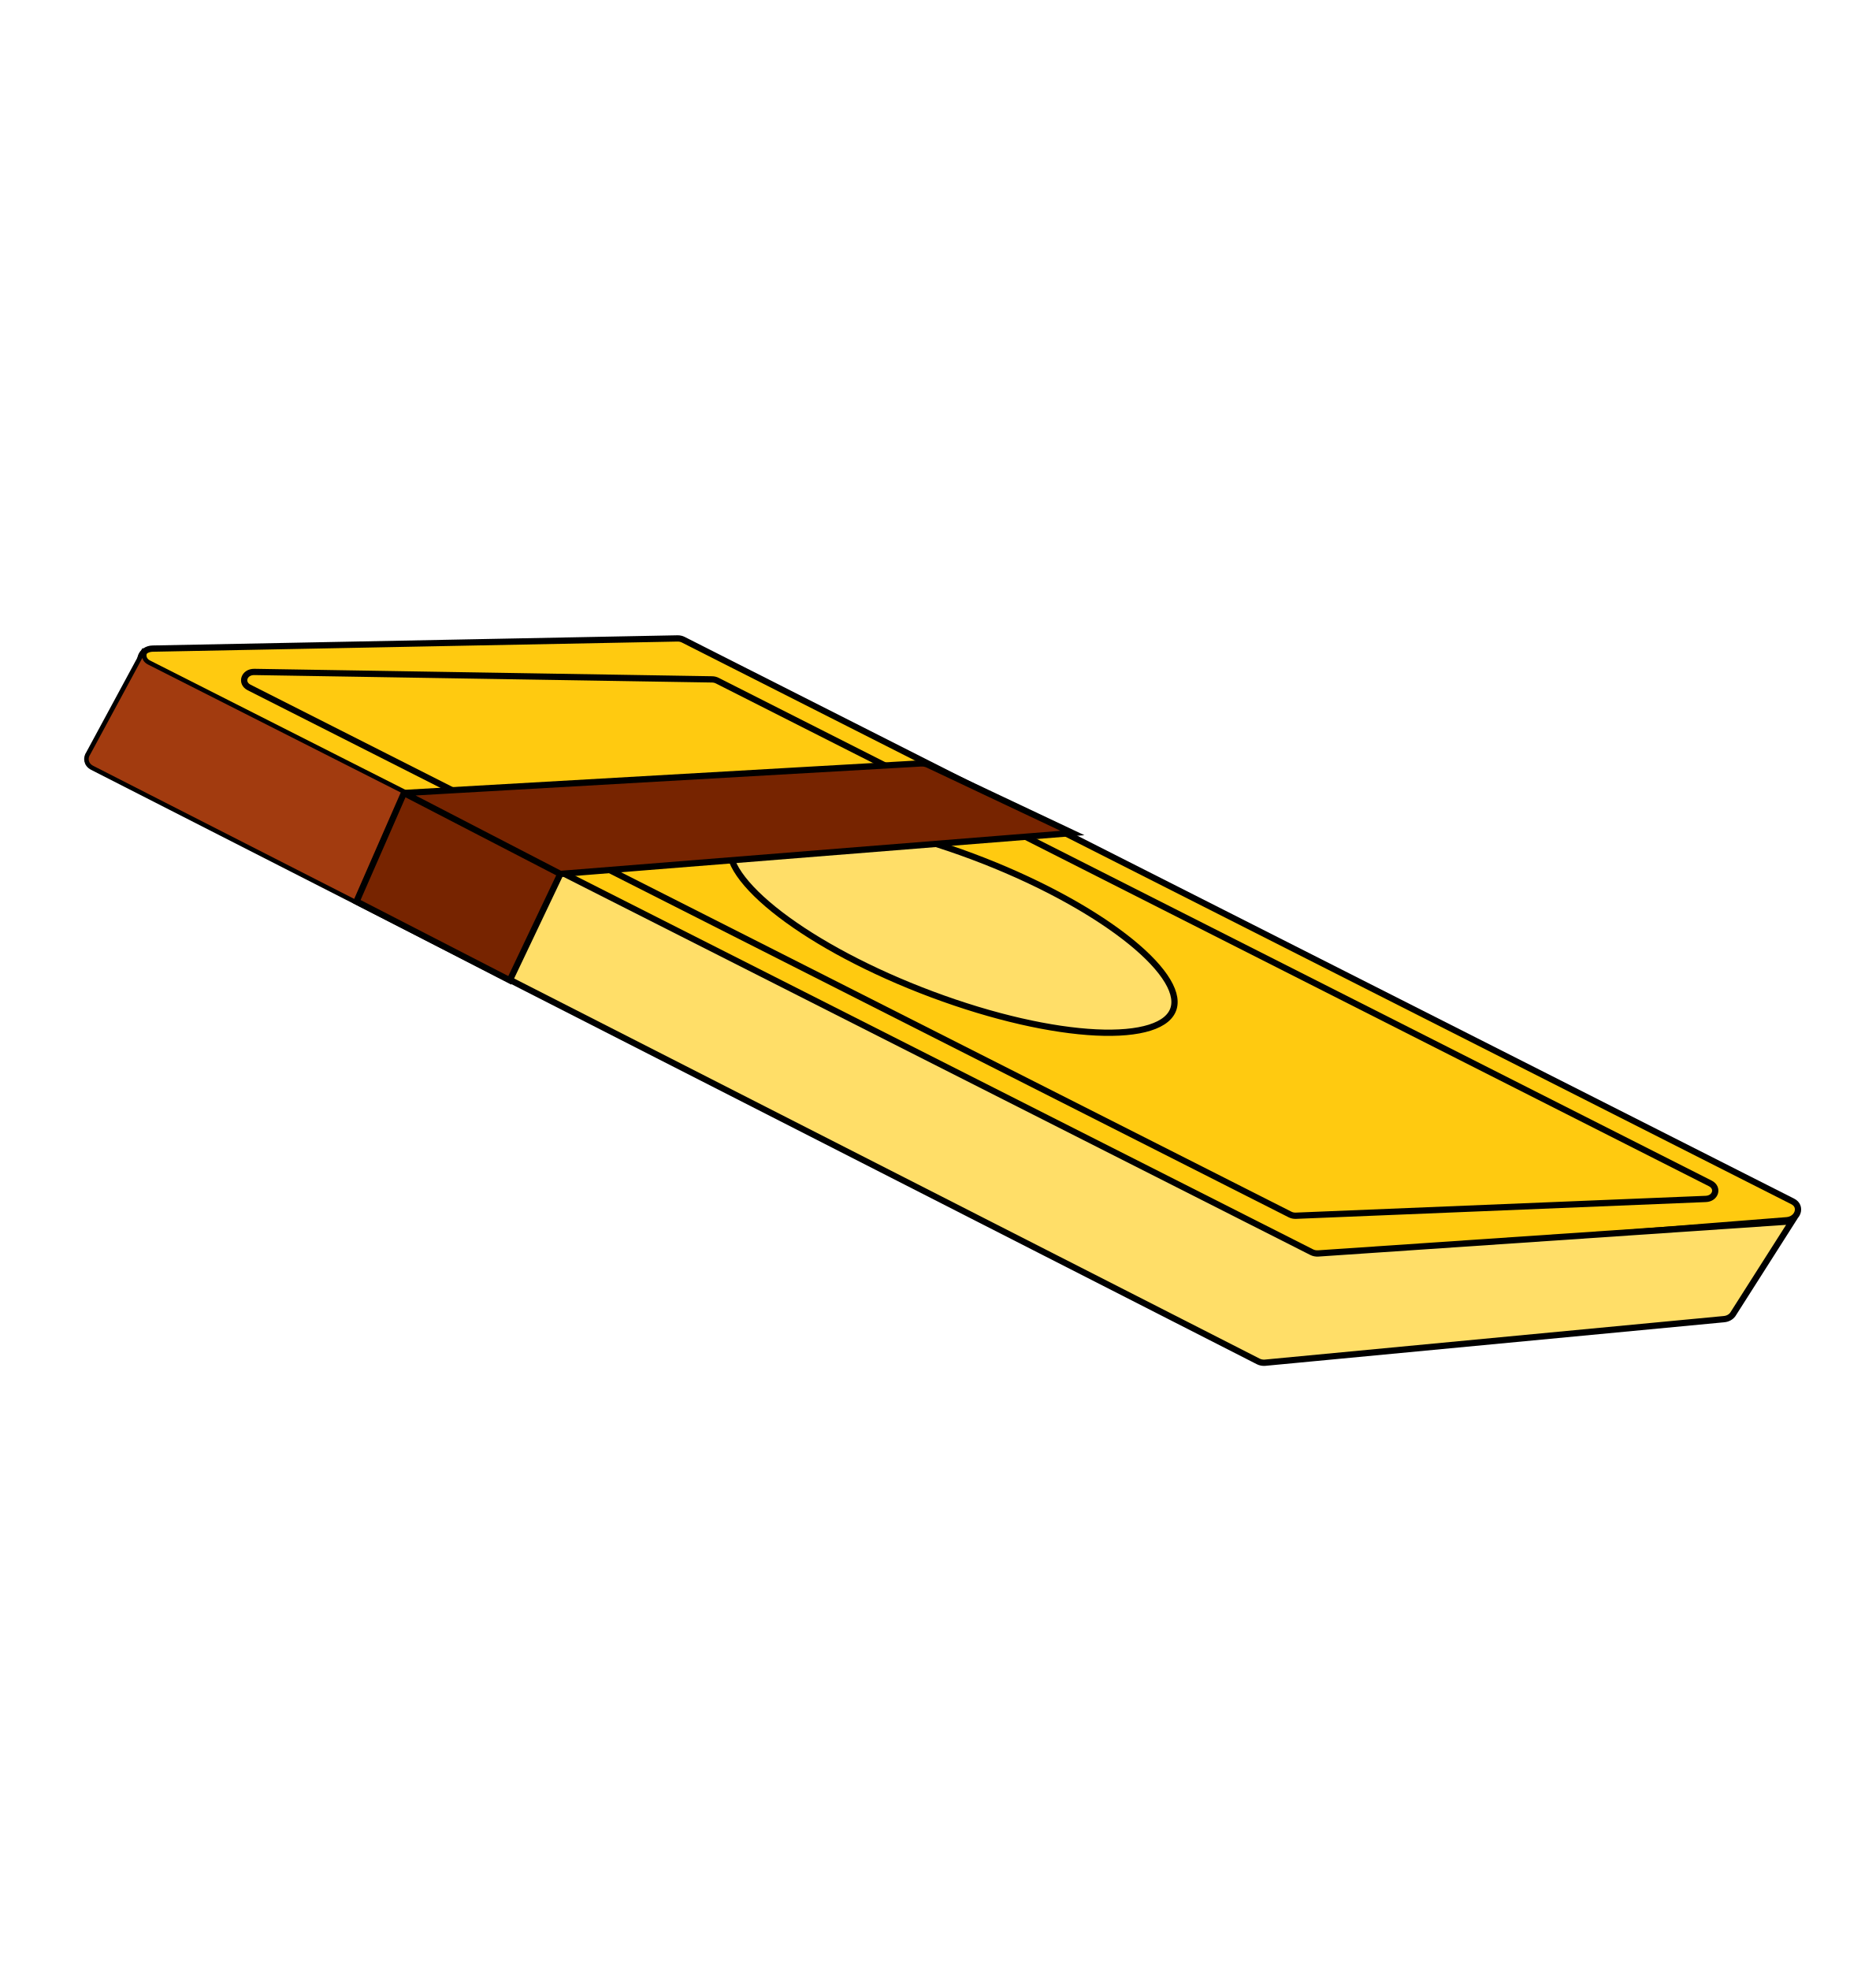
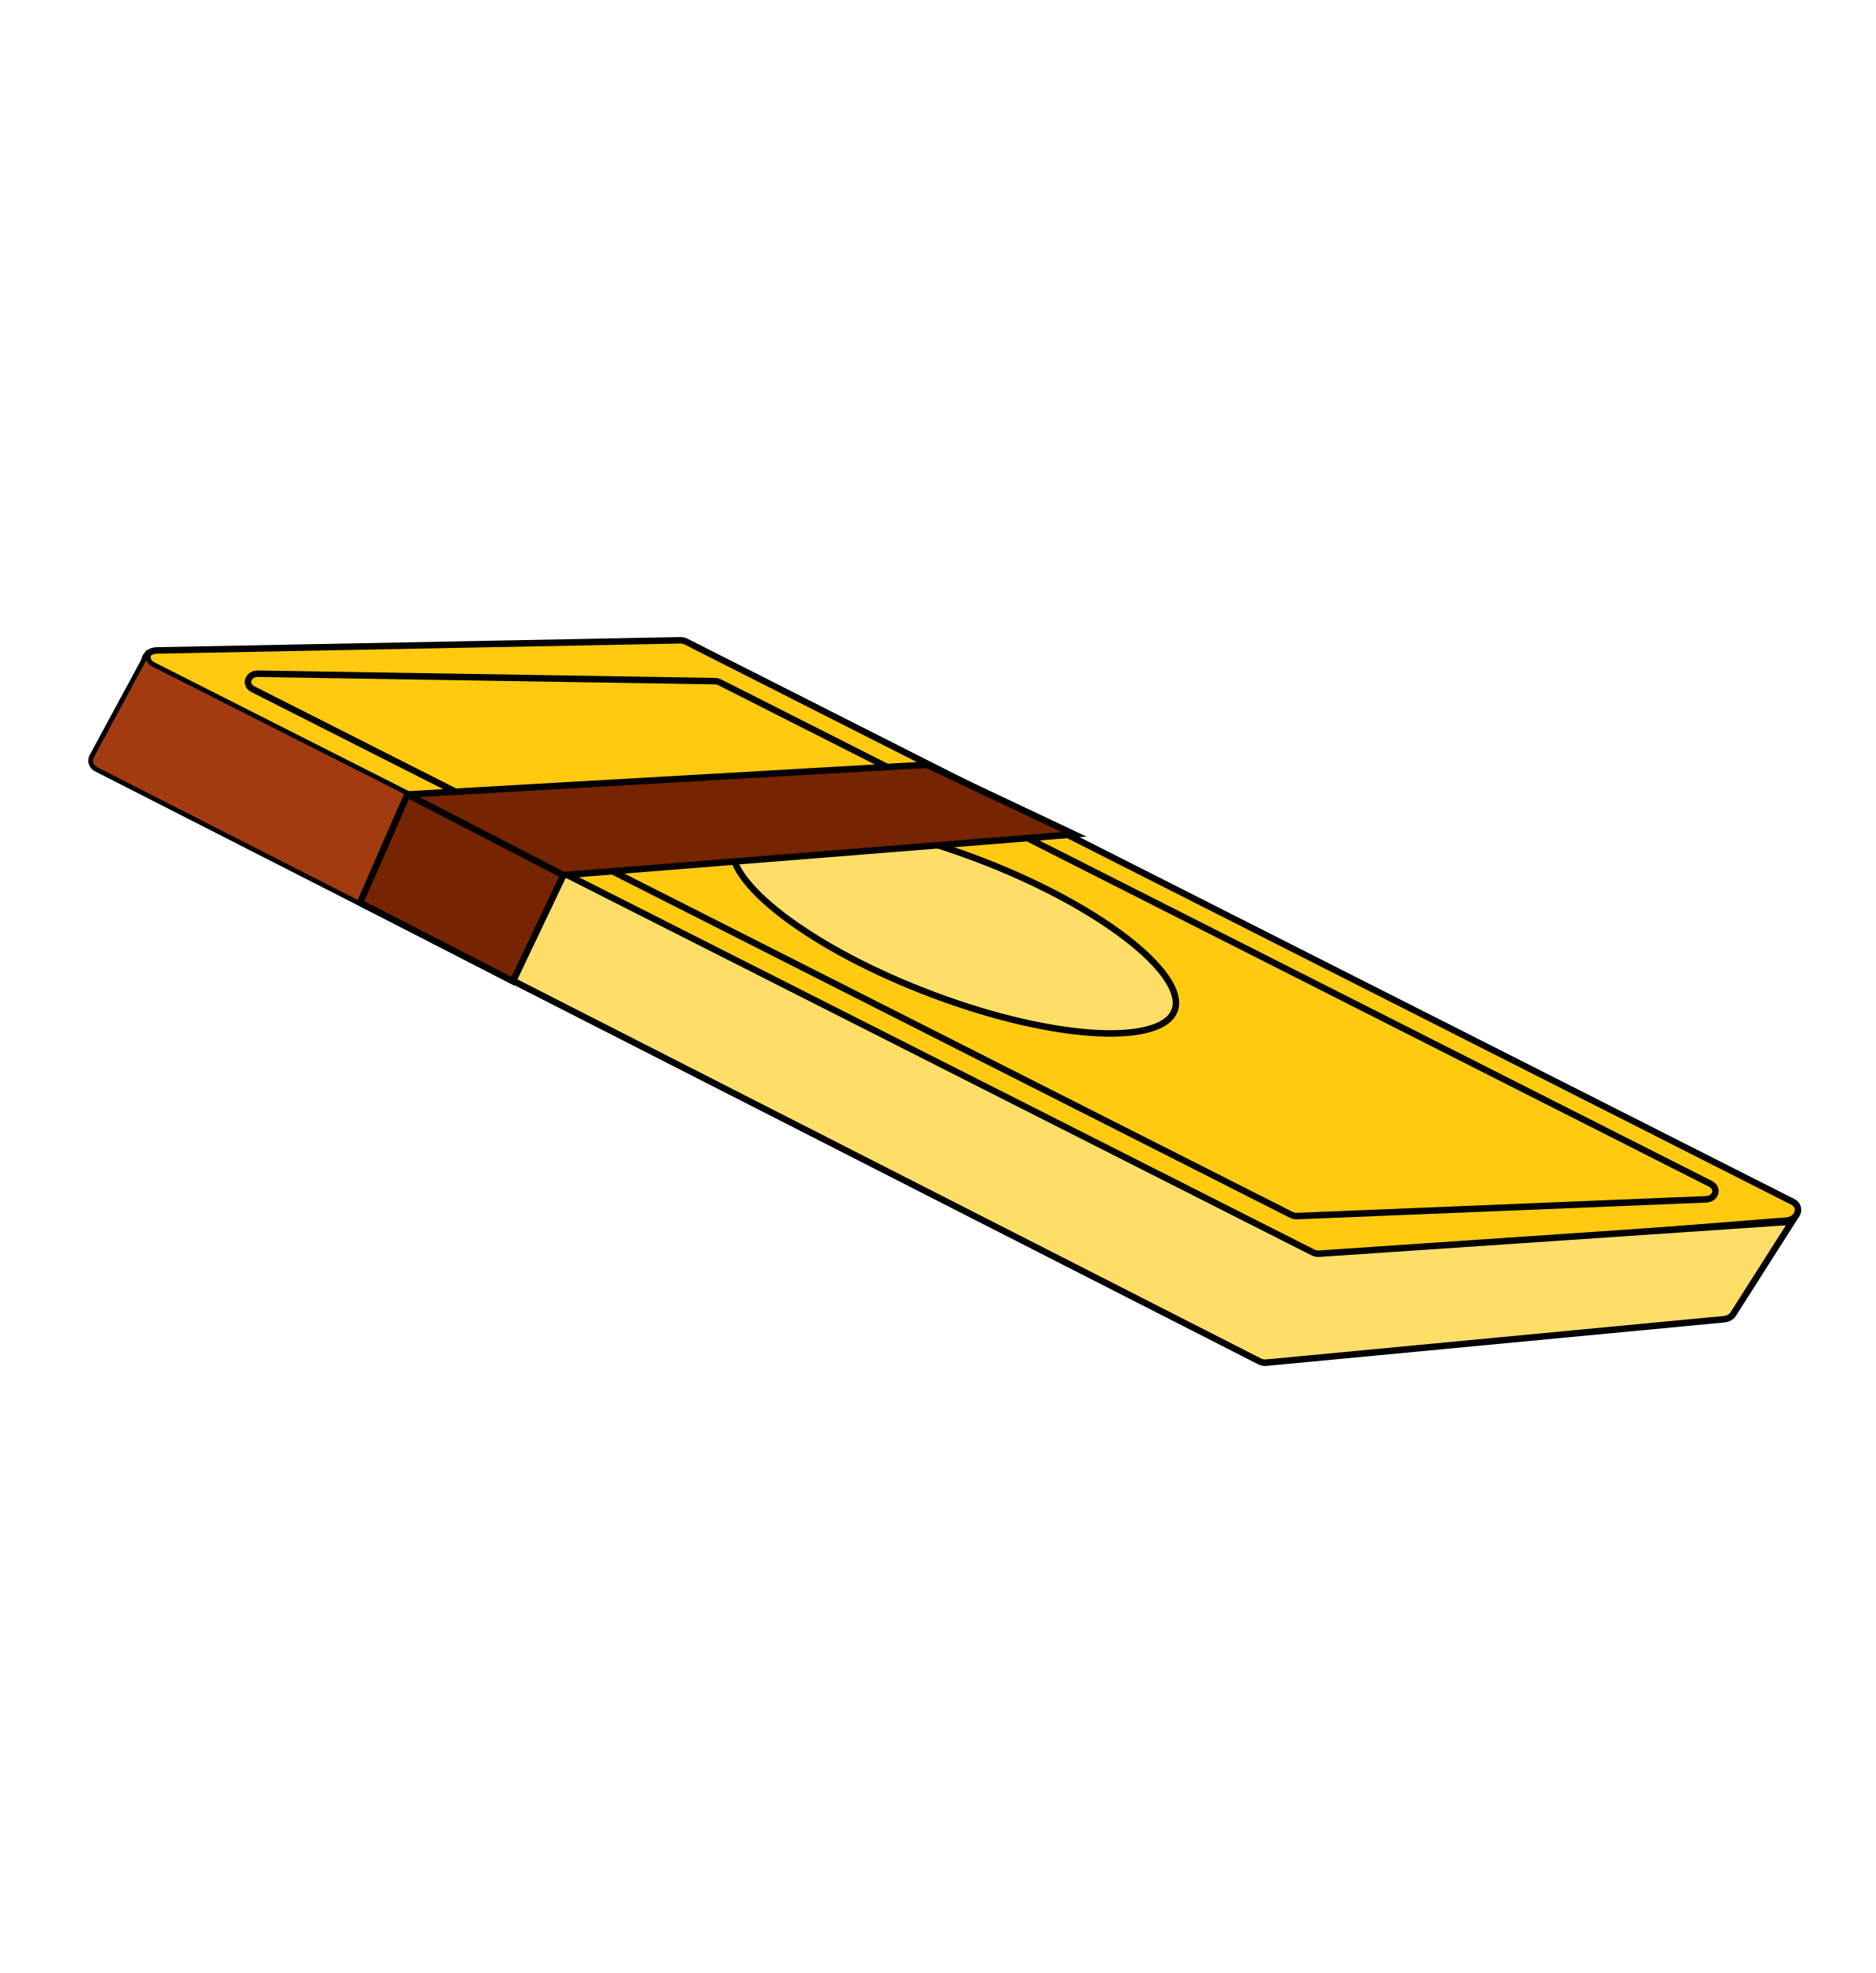
- <svg xmlns="http://www.w3.org/2000/svg" width="299" height="314" viewBox="0 0 299 314" fill="none">
-   <path d="M107.994 101.759L24.326 103.382C22.447 103.418 21.652 105.589 23.226 106.385L208.622 200.241C208.934 200.399 209.3 200.468 209.672 200.438L284.813 194.498C286.627 194.355 287.304 192.27 285.786 191.501L108.917 101.962C108.642 101.822 108.323 101.752 107.994 101.759Z" fill="#FFCA10" stroke="black" />
-   <path d="M113.52 108.288L40.541 107.101C38.902 107.075 38.302 108.863 39.71 109.576L205.648 193.581C205.927 193.722 206.25 193.791 206.574 193.778L271.921 191.1C273.499 191.035 274 189.315 272.641 188.627L114.335 108.485C114.088 108.361 113.807 108.292 113.52 108.288Z" fill="#FFCA10" stroke="black" />
-   <path d="M210.142 199.788L284.643 194.733C285.32 194.687 285.833 194.37 286.129 193.952L276.221 209.514C275.922 209.918 275.417 210.221 274.756 210.266L201.633 217.207C201.263 217.232 200.899 217.161 200.588 217.004L14.766 122.266C13.811 121.783 13.714 120.813 14.202 120.121L22.952 103.927C22.998 103.808 23.061 103.692 23.137 103.583L22.952 103.927C22.701 104.568 22.896 105.321 23.701 105.728L209.097 199.584C209.408 199.742 209.773 199.813 210.142 199.788Z" fill="#FFDE68" stroke="black" />
-   <path d="M22.953 103.927C22.999 103.808 23.062 103.692 23.138 103.584L22.953 103.927C22.702 104.568 22.897 105.321 23.702 105.728L64.758 126.513L57.126 143.862L14.767 122.266C13.812 121.783 13.715 120.813 14.203 120.121L22.953 103.927Z" fill="#A23B0F" />
-   <path d="M23.702 105.728C22.747 105.245 22.65 104.275 23.138 103.584L14.203 120.121C13.715 120.813 13.812 121.783 14.767 122.266L57.126 143.862L64.758 126.513L23.702 105.728Z" stroke="black" stroke-width="0.443" />
-   <path d="M187.093 160.697C186.697 162.058 185.434 163.122 183.284 163.799C181.145 164.473 178.224 164.732 174.711 164.561C167.69 164.221 158.417 162.175 148.564 158.493C138.711 154.811 130.182 150.203 124.357 145.743C121.442 143.511 119.229 141.335 117.861 139.35C116.487 137.355 116.028 135.648 116.423 134.287C116.818 132.925 118.082 131.862 120.232 131.184C122.371 130.51 125.292 130.252 128.805 130.422C135.825 130.763 145.099 132.808 154.952 136.49C164.804 140.172 173.334 144.78 179.159 149.24C182.073 151.472 184.287 153.649 185.654 155.633C187.029 157.628 187.488 159.335 187.093 160.697Z" fill="#FFDE68" stroke="black" />
-   <path d="M64.396 126.396L146.809 121.681C147.201 121.659 147.584 121.73 147.917 121.888L170.956 132.773L89.325 139.298L81.262 156.255L56.831 143.685L64.396 126.396Z" fill="#772400" />
-   <path d="M64.396 126.396L146.809 121.681C147.201 121.659 147.584 121.73 147.917 121.888L170.956 132.773L89.325 139.298M64.396 126.396L56.831 143.685L81.262 156.255L89.325 139.298M64.396 126.396L89.325 139.298" stroke="black" />
+ <svg xmlns="http://www.w3.org/2000/svg" width="346" height="364" viewBox="0 0 346 364" fill="none">
+   <path d="M125.488 118.127L28.901 120.001C26.732 120.043 25.814 122.548 27.631 123.468L241.654 231.817C242.014 231.999 242.437 232.078 242.867 232.044L329.61 225.187C331.705 225.021 332.487 222.615 330.734 221.727L126.553 118.362C126.236 118.201 125.868 118.12 125.488 118.127Z" fill="#FFCA10" stroke="black" stroke-width="1.2" />
+   <path d="M131.87 125.665L47.622 124.296C45.73 124.265 45.037 126.329 46.663 127.152L238.224 224.129C238.546 224.292 238.919 224.371 239.292 224.356L314.73 221.265C316.552 221.19 317.13 219.204 315.561 218.41L132.811 125.893C132.526 125.749 132.201 125.67 131.87 125.665Z" fill="#FFCA10" stroke="black" stroke-width="1.2" />
+   <path d="M243.411 231.294L329.415 225.459C330.197 225.406 330.79 225.039 331.131 224.556L319.693 242.522C319.348 242.988 318.765 243.338 318.002 243.39L233.587 251.403C233.161 251.432 232.741 251.35 232.381 251.168L17.865 141.801C16.763 141.243 16.652 140.124 17.215 139.325L27.316 120.63C27.369 120.492 27.441 120.359 27.53 120.234L27.316 120.63C27.026 121.37 27.251 122.239 28.18 122.71L242.204 231.059C242.564 231.241 242.984 231.323 243.411 231.294Z" fill="#FFDE68" stroke="black" stroke-width="1.2" />
+   <path d="M27.315 120.631C27.369 120.493 27.441 120.36 27.529 120.235L27.315 120.631C27.025 121.371 27.251 122.24 28.18 122.711L75.576 146.705L66.765 166.733L17.865 141.802C16.763 141.244 16.651 140.124 17.215 139.326L27.315 120.631Z" fill="#A23B0F" />
+   <path d="M28.18 122.711C27.078 122.153 26.966 121.033 27.529 120.235L17.215 139.326C16.651 140.124 16.763 141.244 17.865 141.802L66.765 166.733L75.576 146.705L28.18 122.711Z" stroke="black" stroke-width="0.532" />
+   <path d="M216.783 186.158C216.329 187.72 214.879 188.944 212.399 189.726C209.933 190.503 206.565 190.801 202.51 190.604C194.408 190.211 183.705 187.851 172.332 183.601C160.96 179.351 151.115 174.032 144.394 168.885C141.03 166.31 138.477 163.799 136.9 161.511C135.315 159.211 134.79 157.248 135.243 155.686C135.697 154.124 137.147 152.9 139.627 152.119C142.093 151.342 145.461 151.044 149.516 151.24C157.618 151.633 168.321 153.994 179.694 158.244C191.066 162.494 200.911 167.812 207.632 172.959C210.996 175.535 213.549 178.046 215.126 180.334C216.711 182.634 217.236 184.597 216.783 186.158Z" fill="#FFDE68" stroke="black" stroke-width="1.2" />
+   <path d="M75.159 146.57L170.271 141.129C170.741 141.102 171.2 141.188 171.6 141.376L198.173 153.932L103.938 161.464L94.63 181.04L66.426 166.528L75.159 146.57Z" fill="#772400" />
+   <path d="M75.159 146.57L170.271 141.129C170.741 141.102 171.2 141.188 171.6 141.376L198.173 153.932L103.938 161.464M75.159 146.57L66.426 166.528L94.63 181.04L103.938 161.464M75.159 146.57L103.938 161.464" stroke="black" stroke-width="1.2" />
</svg>
